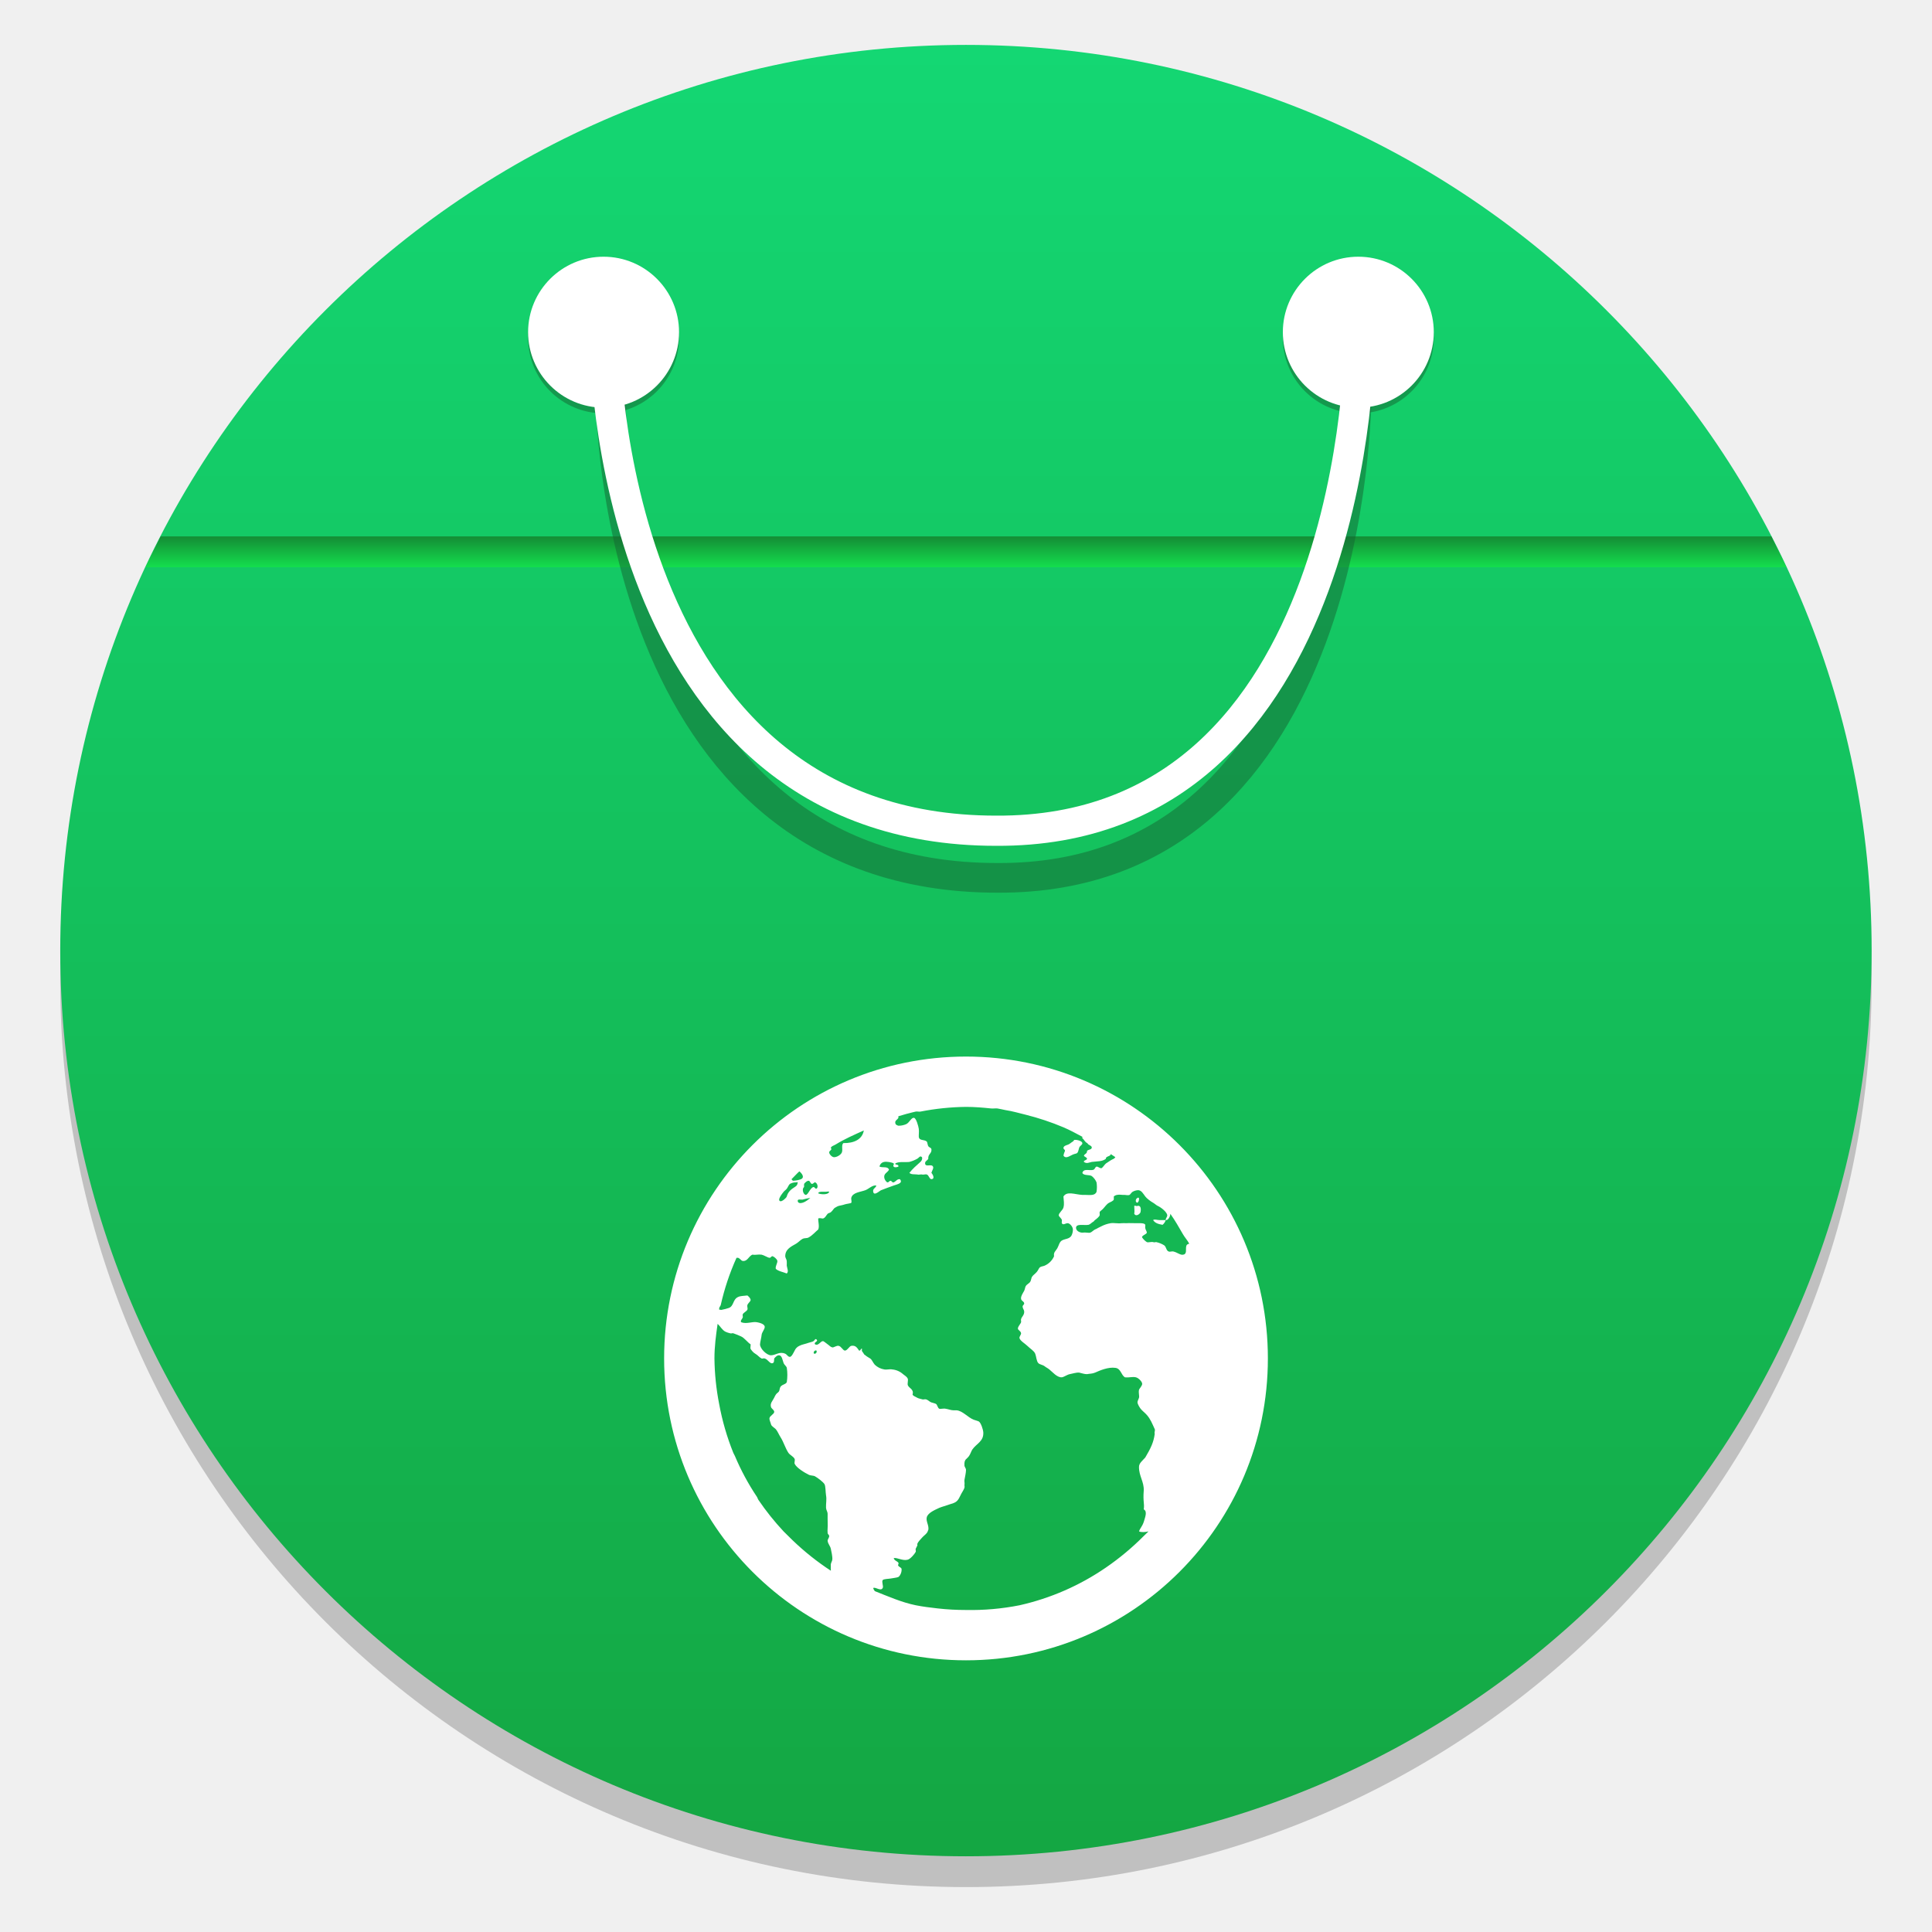
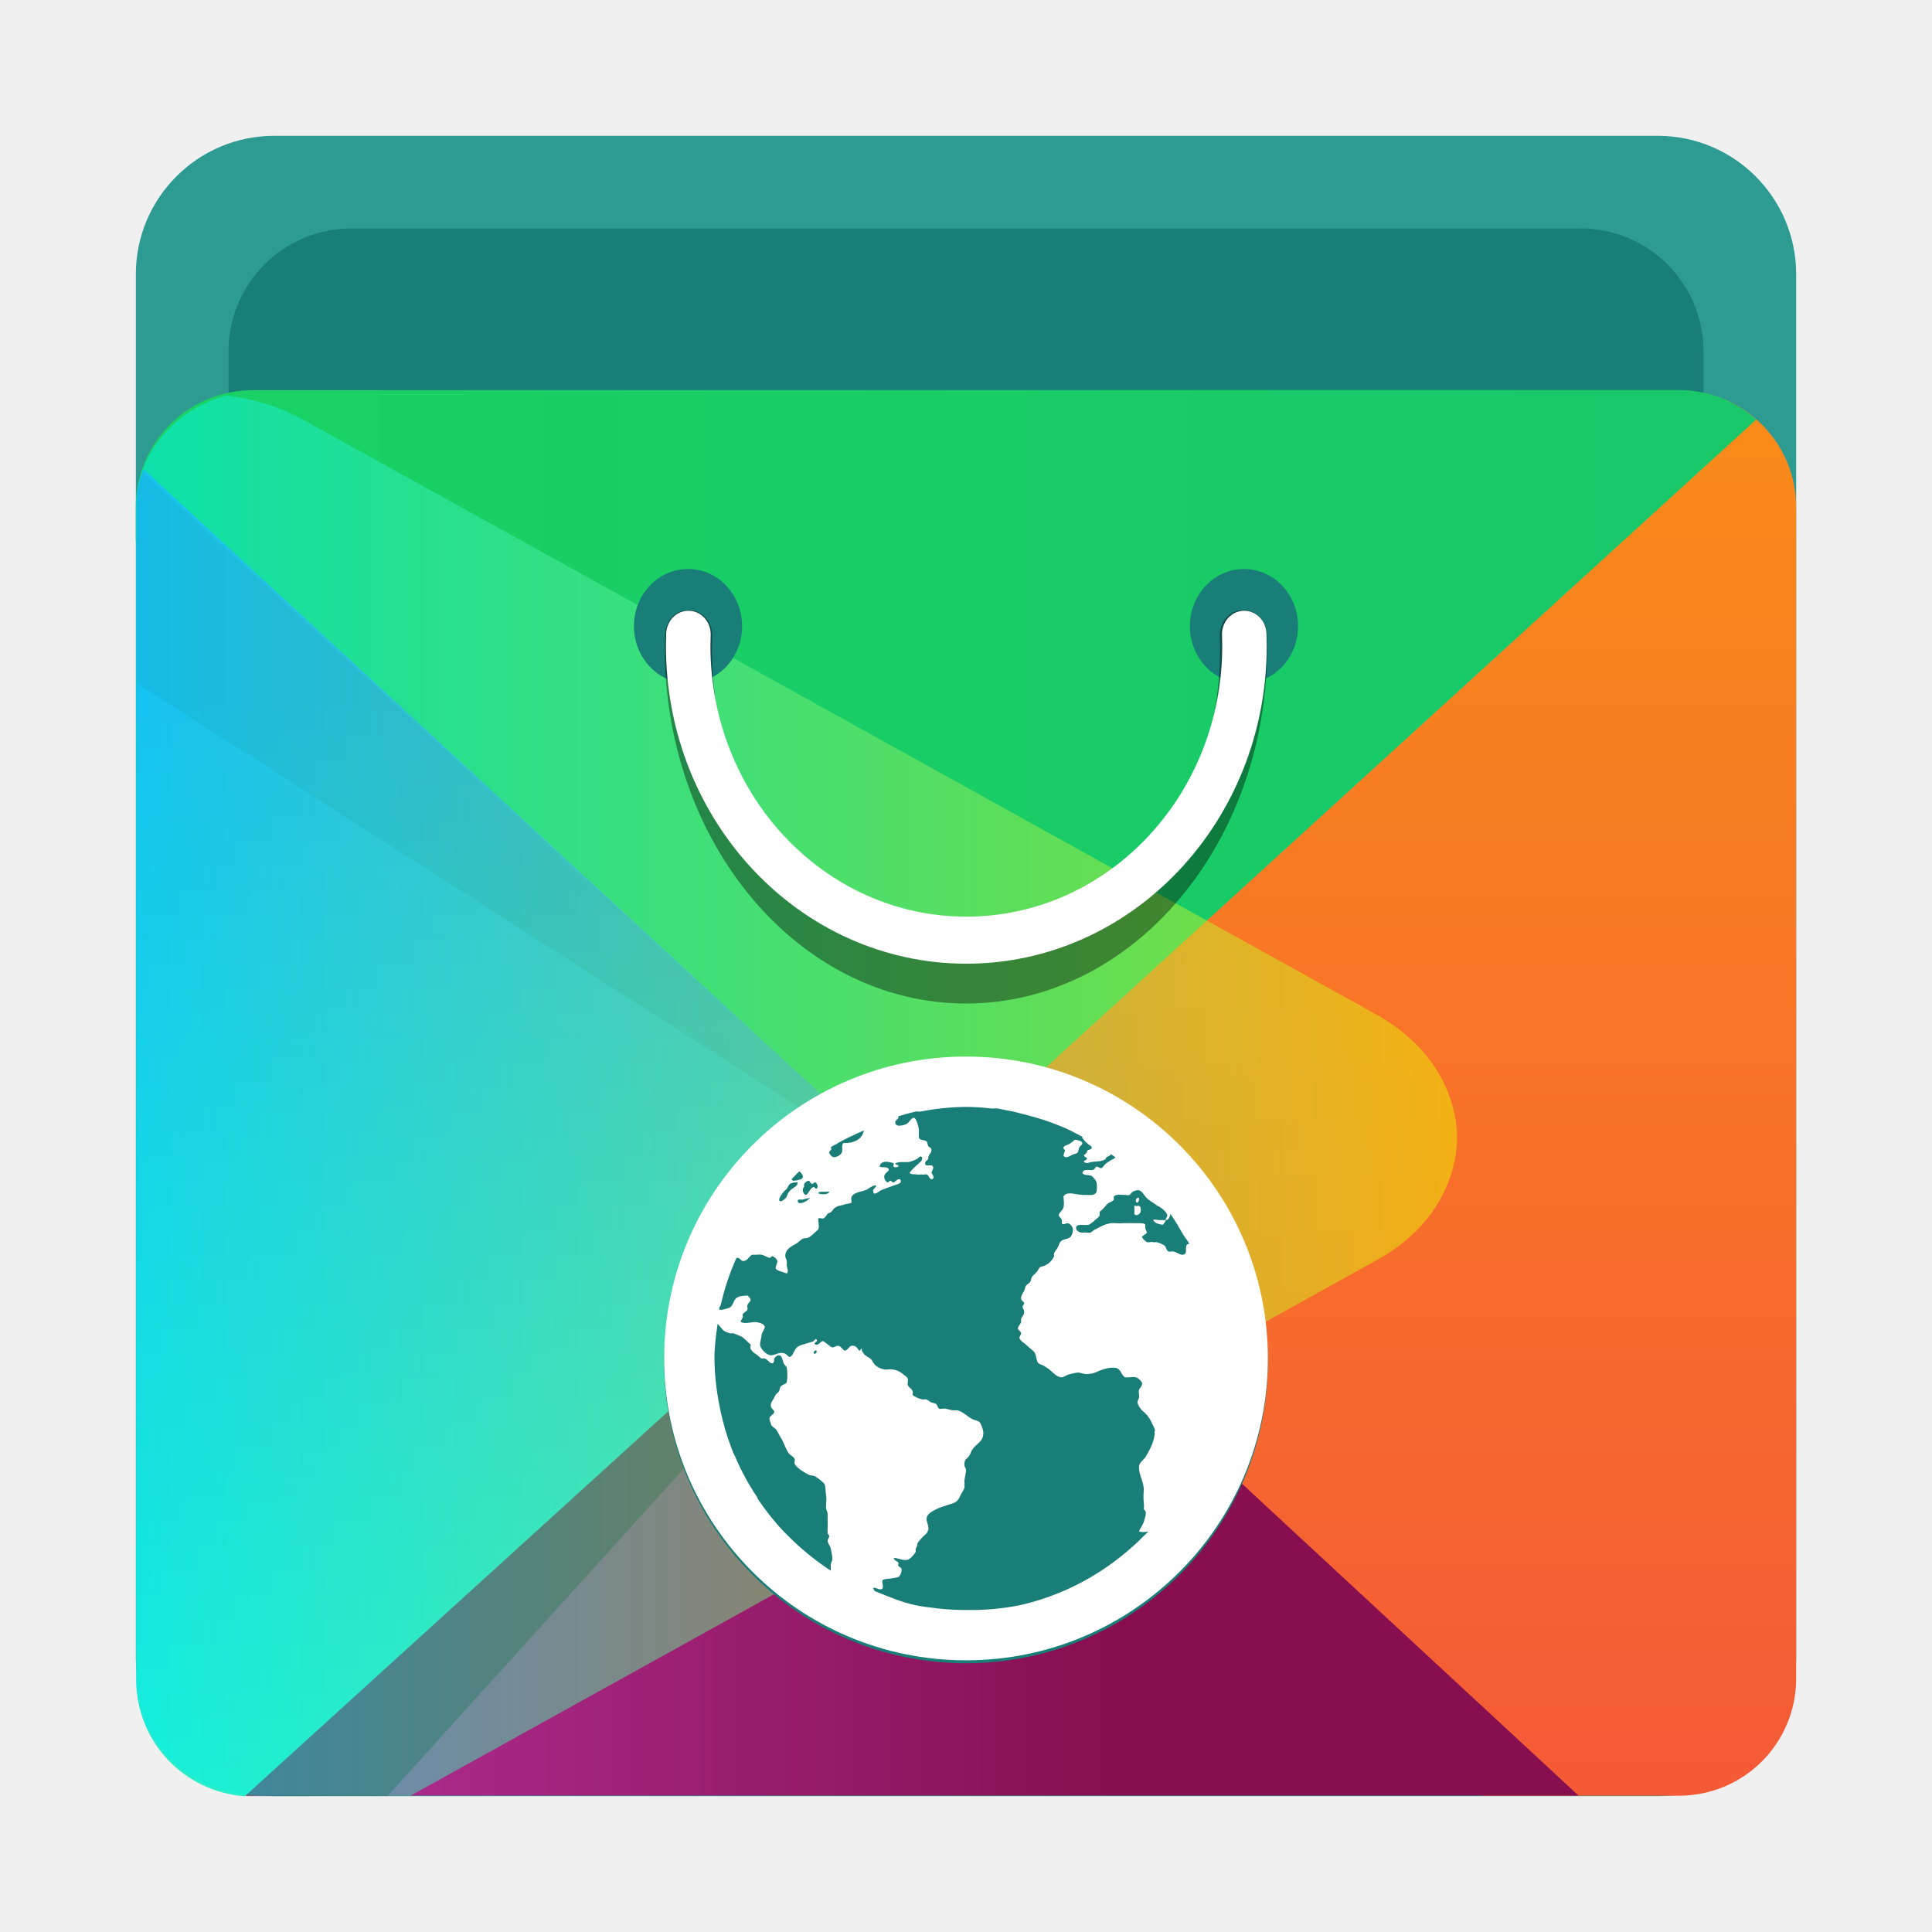
<svg xmlns="http://www.w3.org/2000/svg" id="svg16" version="1.1" height="64" width="64">
+   <g id="g967" transform="translate(84.43155,31.05101)">
+     <g transform="matrix(3.779602,0,0,3.779602,256.7061,36.25688)" id="g881">
+       <rect x="-89.067" y="-16.618" width="14.552" height="14.552" ry="1.214" fill="#2d9b91" id="rect877" />
+       <rect x="-88.255" y="-15.806" width="12.928" height="12.928" ry="1.078" fill="#197d78" stroke-width="0.888" id="rect879" />
+     </g>
+     <g transform="matrix(3.779602,0,0,3.779602,343.4506,-66.03314)" id="g897">
+       <path d="m -98.455,12.678 -6.705,6.953 4.947,5.363 h 1.719 c 0.569,0 1.028,-0.458 1.028,-1.027 v -10.265 c 0,-0.556 -0.438,-1.003 -0.989,-1.024 z" fill="url(#linearGradient1537)" stroke-width="0.828" id="path883" style="fill:url(#linearGradient1537)" />
+       <path d="m -105.16,19.631 -6.356,5.215 c 0.154,0.092 0.332,0.147 0.525,0.147 h 11.618 z" fill="url(#linearGradient1545)" stroke-width="0.546" id="path885" style="fill:url(#linearGradient1545)" />
+       <path d="m -110.99,12.675 c -0.569,0 -1.028,0.458 -1.028,1.027 v 0.285 l 6.858,5.644 7.344,-6.698 c -0.181,-0.159 -0.416,-0.259 -0.677,-0.259 z" fill="url(#linearGradient1529)" stroke-width="0.751" id="path887" style="fill:url(#linearGradient1529)" />
+       <path d="m -111.95,13.368 c -0.048,0.104 -0.064,0.224 -0.064,0.346 v 10.265 c 0,0.543 0.419,0.98 0.951,1.02 l 5.903,-5.366 z" fill="url(#linearGradient1493)" stroke-width="0.748" id="path889" style="fill:url(#linearGradient1493)" />
+       <path d="m -111.96,13.394 c -0.031,0.097 -0.049,0.2 -0.049,0.308 v 1.542 l 6.854,4.388 z" image-rendering="optimizeSpeed" opacity="0.1" stroke-width="0.914" id="path891" />
+       <path d="m -111.06,24.998 7.043,-6.404 -5.794,6.401 z" opacity="0.4" id="path893" />
+       <path d="m -111.23,12.723 c -0.454,0.127 -0.786,0.514 -0.786,0.979 v 10.264 c 0,0.569 0.492,1.028 1.103,1.028 h 1.303 l 8.466,-4.693 c 0.3,-0.165 0.505,-0.387 0.62,-0.661 0.114,-0.276 0.114,-0.552 0,-0.826 -0.114,-0.274 -0.32,-0.496 -0.616,-0.664 l -9.406,-5.213 c -0.214,-0.12 -0.443,-0.188 -0.683,-0.215 z" fill="url(#linearGradient1485)" image-rendering="optimizeSpeed" opacity="0.5" stroke-width="0.947" id="path895" style="fill:url(#linearGradient1485)" />
+     </g>
+     <g transform="matrix(2.786153,0,0,2.946657,239.5796,-57.24262)" id="g909">
+       <g transform="translate(25.397,15.435)" fill="#197d78" id="g903">
+         <circle cx="-133.51" cy="0.493" r="0.643" style="paint-order:stroke fill markers" id="circle899" />
+         <circle cx="-126.9" cy="0.493" r="0.643" style="paint-order:stroke fill markers" id="circle901" />
+       </g>
+       <path d="m -101.51,16.026 a 3.301,3.715 0 0 1 0.003,0.149 3.301,3.715 0 0 1 -3.301,3.715 3.301,3.715 0 0 1 -3.301,-3.715 3.301,3.715 0 0 1 0.003,-0.149" fill="none" opacity="0.4" stroke="#000000" stroke-dashoffset="0.421" stroke-linecap="round" stroke-width="0.56" id="path905" />
+       <path d="m -101.5,16.019 a 3.307,3.307 0 0 1 0.003,0.132 3.307,3.307 0 0 1 -3.307,3.307 3.307,3.307 0 0 1 -3.307,-3.307 3.307,3.307 0 0 1 0.003,-0.132" fill="none" stroke="#ffffff" stroke-dashoffset="0.421" stroke-linecap="round" stroke-width="0.529" id="path907" />
+     </g>
+   </g>
+   <circle cx="-1333.125" cy="-1272.69" r="0" fill="#5e4aa6" stroke-width="1" id="circle861-9" />
+   <circle cx="-233.578" cy="-7.196" r="0" fill="#5e4aa6" fill-rule="evenodd" stroke-width="1" id="circle879-1" />
  <defs id="defs20">
    <linearGradient id="b" x1="-6.147" x2="-6.147" y1="-137.82" y2="-100.78" gradientTransform="matrix(0.53033,0,0,0.53033,11.536,352.06)" gradientUnits="userSpaceOnUse">
      <stop stop-color="#14dc78" offset="0" id="stop849" />
      <stop stop-color="#14a03c" offset="1" id="stop851" />
    </linearGradient>
    <linearGradient id="a" x1="-6.174" x2="-6.174" y1="-126.08" y2="-126.7" gradientTransform="matrix(0.53033,0,0,0.53033,11.537,352.06)" gradientUnits="userSpaceOnUse">
      <stop stop-color="#14e650" offset="0" id="stop854" />
      <stop stop-color="#148232" offset="1" id="stop856" />
    </linearGradient>
+     <linearGradient id="linearGradient1485" x1="-112.01" x2="-101.23" y1="18.859" y2="18.859" gradientTransform="matrix(1.0736,0,0,1,8.2445,0)" gradientUnits="userSpaceOnUse">
+       <stop stop-color="#00f0f0" offset="0" id="stop848" />
+       <stop stop-color="#f0f000" offset="1" id="stop850" />
+     </linearGradient>
+     <linearGradient id="linearGradient1493" x1="-111.06" x2="-111.06" y1="15.413" y2="24.998" gradientUnits="userSpaceOnUse">
+       <stop stop-color="#2d96f0" offset="0" id="stop853" />
+       <stop stop-color="#28f0c8" offset="1" id="stop855" />
+     </linearGradient>
+     <linearGradient id="linearGradient1529" x1="-112.02" x2="-97.816" y1="16.153" y2="16.153" gradientUnits="userSpaceOnUse">
+       <stop stop-color="#19d264" offset="0" id="stop858" />
+       <stop stop-color="#19c869" offset="1" id="stop860" />
+     </linearGradient>
+     <linearGradient id="linearGradient1537" x1="-101.09" x2="-101.09" y1="24.823" y2="12.616" gradientUnits="userSpaceOnUse">
+       <stop stop-color="#f55a37" offset="0" id="stop863" />
+       <stop stop-color="#fa8c19" offset="1" id="stop865" />
+     </linearGradient>
+     <linearGradient id="linearGradient1545" x1="-111.51" x2="-103.44" y1="22.313" y2="22.313" gradientUnits="userSpaceOnUse">
+       <stop stop-color="#b4329b" offset="0" id="stop868" />
+       <stop stop-color="#870f50" offset="1" id="stop870" />
+     </linearGradient>
  </defs>
  <circle cx="-1248.694" cy="-1241.639" r="0" fill="#5e4aa6" stroke-width="1" id="circle861" />
-   <g stroke-width="0.14" id="g869" transform="matrix(3.779602,0,0,3.779602,-0.1020487,-1059.039)">
-     <circle cx="8.493" cy="288.8" r="7.938" opacity="0.2" id="circle863" />
-     <circle style="fill:url(#b)" cx="8.493" cy="288.53" r="7.938" fill="url(#b)" id="circle865" />
-     <path style="fill:url(#a)" d="m 1.435,284.9 c -0.045,0.089 -0.09,0.179 -0.132,0.27 h 14.38 C 15.643,285.079 15.595,284.989 15.552,284.9 Z" fill="url(#a)" id="path867" />
-   </g>
-   <circle cx="19.994" cy="11.193" r="2.5" fill="#146432" fill-rule="evenodd" opacity="0.5" stroke-width="1.182" id="circle871" />
-   <circle cx="44.996" cy="11.193" r="2.5" fill="#146432" fill-rule="evenodd" opacity="0.5" stroke-width="1.182" id="circle873" />
-   <path d="m 20.23,13.197 c 0,0 0.007,15.883 12.81,15.883 11.894,0.061 11.894,-15.883 11.894,-15.883" fill="none" opacity="0.5" stroke="#146432" stroke-width="0.983px" id="path875" />
-   <path d="m 20.034,11.269 c 0,0 0.007,16.25 12.966,16.25 C 45.039,27.582 45.039,11.269 45.039,11.269" fill="none" stroke="#ffffff" stroke-width="1px" id="path877" />
  <circle cx="-149.147" cy="23.855" r="0" fill="#5e4aa6" fill-rule="evenodd" stroke-width="1" id="circle879" />
-   <circle cx="19.994" cy="11.004" r="2.5" fill="#ffffff" fill-rule="evenodd" stroke-width="1.182" id="circle891" />
-   <circle cx="44.996" cy="11.004" r="2.5" fill="#ffffff" fill-rule="evenodd" stroke-width="1.182" id="circle893" />
+   <circle style="fill:#197d78;fill-opacity:1;stroke-width:1.837;stroke-linecap:round" id="path987" cx="32" cy="45.097" r="10" />
  <path style="stroke-width:0.833" d="m 32,35 a 10,10 0 1 0 0,20 10,10 0 0 0 0,-20 z m 0,1.667 c 0.288,0 0.553,0.023 0.833,0.052 0.067,0.007 0.142,-0.008 0.208,0 0.088,0.012 0.173,0.038 0.26,0.053 0.24,0.037 0.445,0.098 0.678,0.155 0.427,0.107 0.85,0.248 1.25,0.417 0.218,0.093 0.415,0.202 0.625,0.313 v 0.052 C 35.902,37.73 35.928,37.82 36.01,37.865 c 0.03,0.017 0.025,0.037 0.053,0.052 0.047,0.027 0.113,0.057 0.103,0.105 -0.013,0.067 -0.11,0.052 -0.157,0.103 0.007,0.097 -0.078,0.092 -0.103,0.157 0.015,0.042 0.097,0.053 0.103,0.103 -0.008,0.053 -0.123,0.05 -0.103,0.105 0.09,0.07 0.175,0.017 0.26,0 C 36.353,38.467 36.52,38.48 36.635,38.385 36.62,38.297 36.802,38.31 36.792,38.23 36.84,38.263 36.9,38.297 36.948,38.333 36.93,38.35 36.915,38.377 36.895,38.385 c -0.033,0.017 -0.072,0.033 -0.103,0.053 L 36.635,38.542 c -0.038,0.027 -0.117,0.157 -0.155,0.157 -0.05,0 -0.122,-0.063 -0.157,-0.053 -0.05,0.017 -0.048,0.085 -0.105,0.105 -0.11,0.04 -0.327,-0.06 -0.363,0.105 0.047,0.095 0.228,0.05 0.312,0.103 a 0.517,0.517 0 0 1 0.157,0.208 0.983,0.983 0 0 1 0,0.313 c -0.052,0.133 -0.212,0.105 -0.365,0.103 h -0.105 C 35.597,39.567 35.345,39.45 35.228,39.635 c 0.008,0.142 0.033,0.242 0,0.365 -0.022,0.09 -0.16,0.183 -0.155,0.26 0,0.04 0.093,0.1 0.103,0.157 0.007,0.03 -0.013,0.075 0,0.105 0.043,0.082 0.133,-0.017 0.208,0 0.073,0.017 0.157,0.125 0.157,0.208 A 0.433,0.433 0 0 1 35.49,40.938 c -0.073,0.11 -0.208,0.095 -0.313,0.155 -0.087,0.05 -0.103,0.175 -0.155,0.262 -0.055,0.093 -0.127,0.127 -0.105,0.26 a 0.608,0.608 0 0 1 -0.313,0.312 c -0.045,0.02 -0.113,0.023 -0.155,0.053 -0.033,0.023 -0.058,0.102 -0.105,0.155 -0.058,0.067 -0.123,0.107 -0.155,0.157 C 34.163,42.33 34.16,42.395 34.135,42.448 c -0.037,0.07 -0.11,0.085 -0.155,0.155 -0.022,0.033 -0.03,0.113 -0.053,0.157 -0.053,0.097 -0.113,0.177 -0.103,0.262 0.008,0.08 0.1,0.083 0.103,0.155 0.005,0.04 -0.053,0.06 -0.052,0.105 0.002,0.063 0.047,0.105 0.052,0.155 0.012,0.123 -0.08,0.177 -0.103,0.262 -0.012,0.04 0.01,0.07 0,0.103 -0.02,0.062 -0.103,0.135 -0.105,0.208 0,0.052 0.1,0.083 0.105,0.157 0.003,0.048 -0.062,0.11 -0.053,0.157 0.018,0.09 0.192,0.19 0.262,0.26 0.095,0.095 0.218,0.16 0.26,0.26 0.035,0.085 0.04,0.25 0.105,0.313 0.047,0.047 0.147,0.053 0.208,0.103 0.057,0.045 0.093,0.055 0.155,0.105 0.102,0.08 0.255,0.272 0.417,0.26 0.085,-0.017 0.167,-0.087 0.262,-0.105 0.098,-0.017 0.212,-0.06 0.312,-0.05 0.077,0.017 0.18,0.055 0.26,0.05 0.083,-0.017 0.167,-0.01 0.262,-0.05 0.165,-0.073 0.437,-0.192 0.677,-0.158 0.183,0.027 0.183,0.232 0.312,0.313 0.147,0.017 0.248,-0.028 0.365,0 0.088,0.022 0.2,0.138 0.208,0.208 0.008,0.072 -0.095,0.163 -0.105,0.208 -0.022,0.097 0.017,0.2 0,0.26 -0.013,0.05 -0.053,0.108 -0.05,0.157 0,0.043 0.058,0.15 0.103,0.208 0.055,0.07 0.142,0.133 0.208,0.208 0.122,0.14 0.175,0.283 0.26,0.468 0.022,0.047 -0.02,0.097 0,0.157 -0.037,0.28 -0.13,0.472 -0.313,0.782 -0.085,0.1 -0.21,0.187 -0.208,0.312 -0.005,0.3 0.17,0.492 0.157,0.782 -0.03,0.39 0.03,0.417 0,0.625 0.133,0.067 0.038,0.278 0,0.417 -0.057,0.165 -0.123,0.202 -0.155,0.313 0.088,0.038 0.213,0.022 0.312,0 L 37.885,50.885 a 8.672,8.672 0 0 1 -1.25,1.042 8.233,8.233 0 0 1 -2.863,1.25 A 8.308,8.308 0 0 1 32,53.333 c -0.317,0 -0.63,-0.017 -0.938,-0.052 -0.243,-0.028 -0.49,-0.057 -0.728,-0.105 -0.472,-0.097 -0.915,-0.295 -1.355,-0.468 -0.015,-0.028 -0.055,-0.07 -0.05,-0.105 0.085,-0.037 0.248,0.123 0.312,0 0.032,-0.058 -0.042,-0.2 0,-0.26 0.03,-0.04 0.198,-0.04 0.26,-0.052 0.088,-0.017 0.21,-0.028 0.26,-0.052 0.055,-0.035 0.115,-0.158 0.105,-0.262 -0.005,-0.048 -0.067,-0.06 -0.105,-0.103 -0.032,-0.037 0.022,-0.07 0,-0.105 -0.04,-0.058 -0.138,-0.07 -0.155,-0.155 0.12,-0.023 0.295,0.1 0.467,0.052 0.083,-0.023 0.223,-0.183 0.262,-0.26 0.012,-0.023 -0.013,-0.075 0,-0.105 0.015,-0.03 0.047,-0.087 0.052,-0.103 0.012,-0.045 -0.01,-0.023 0,-0.053 0.03,-0.083 0.107,-0.147 0.157,-0.208 0.038,-0.047 0.122,-0.107 0.157,-0.155 0.04,-0.052 0.025,-0.058 0.052,-0.105 0.025,-0.15 -0.088,-0.283 -0.052,-0.417 0.04,-0.15 0.272,-0.243 0.417,-0.312 0.05,-0.023 0.113,-0.038 0.155,-0.053 0.1,-0.033 0.22,-0.07 0.313,-0.103 0.157,-0.057 0.183,-0.17 0.26,-0.313 0.037,-0.067 0.098,-0.158 0.105,-0.208 0.007,-0.043 -0.008,-0.052 0,-0.103 0.008,-0.048 -0.013,-0.1 0,-0.157 C 31.965,48.938 32,48.777 32,48.698 c 0,-0.067 -0.05,-0.097 -0.052,-0.157 -0.012,-0.217 0.077,-0.195 0.155,-0.313 0.04,-0.058 0.077,-0.167 0.105,-0.208 0.135,-0.2 0.382,-0.268 0.365,-0.572 -0.007,-0.1 -0.083,-0.333 -0.157,-0.365 -0.042,-0.018 -0.095,-0.03 -0.157,-0.052 -0.197,-0.073 -0.367,-0.297 -0.572,-0.313 h -0.105 c -0.08,0 -0.17,-0.04 -0.26,-0.052 -0.057,-0.017 -0.175,0.017 -0.208,0 -0.052,-0.025 -0.063,-0.128 -0.105,-0.157 -0.033,-0.023 -0.105,-0.033 -0.155,-0.052 -0.083,-0.03 -0.113,-0.098 -0.208,-0.105 -0.03,0 -0.072,0.017 -0.105,0 -0.052,-0.017 -0.108,-0.022 -0.157,-0.05 -0.06,-0.038 -0.13,-0.053 -0.155,-0.105 0.055,-0.18 -0.12,-0.208 -0.157,-0.313 -0.017,-0.048 0.017,-0.165 0,-0.208 -0.022,-0.062 -0.088,-0.103 -0.157,-0.155 a 0.623,0.623 0 0 0 -0.365,-0.157 c -0.077,-0.017 -0.168,0.017 -0.26,0 A 0.593,0.593 0 0 1 28.978,45.208 c -0.07,-0.082 -0.093,-0.17 -0.155,-0.208 -0.058,-0.037 -0.117,-0.067 -0.157,-0.105 -0.018,-0.017 -0.035,-0.013 -0.052,-0.05 -0.03,-0.063 -0.09,-0.083 -0.053,-0.158 -0.067,-0.033 -0.032,0.065 -0.103,0.053 -0.065,-0.092 -0.113,-0.183 -0.26,-0.157 -0.067,0.017 -0.13,0.155 -0.208,0.157 -0.067,0 -0.123,-0.143 -0.208,-0.157 -0.067,-0.017 -0.163,0.06 -0.208,0.052 -0.072,-0.017 -0.092,-0.06 -0.157,-0.103 -0.048,-0.033 -0.13,-0.107 -0.157,-0.105 -0.083,0 -0.145,0.167 -0.26,0.105 -0.057,-0.072 0.118,-0.09 0.052,-0.157 -0.05,-0.048 -0.063,0.028 -0.103,0.052 -0.047,0.03 -0.105,0.033 -0.157,0.053 -0.115,0.043 -0.223,0.055 -0.313,0.103 a 0.308,0.308 0 0 0 -0.155,0.157 c -0.038,0.07 -0.098,0.205 -0.157,0.208 -0.07,0 -0.093,-0.077 -0.157,-0.105 -0.192,-0.083 -0.31,0.05 -0.468,0.053 -0.147,0 -0.372,-0.227 -0.365,-0.367 0.005,-0.083 0.043,-0.207 0.053,-0.312 0.008,-0.083 0.102,-0.183 0.103,-0.26 0.002,-0.103 -0.193,-0.145 -0.26,-0.157 -0.157,-0.028 -0.343,0.07 -0.522,0 -0.033,-0.057 0.033,-0.1 0.053,-0.155 0.012,-0.03 -0.012,-0.07 0,-0.105 0.018,-0.053 0.13,-0.1 0.155,-0.157 0.018,-0.043 -0.017,-0.1 0,-0.155 0.022,-0.06 0.1,-0.113 0.105,-0.157 0.007,-0.057 -0.06,-0.12 -0.105,-0.157 -0.138,0.017 -0.233,0.012 -0.312,0.052 -0.18,0.083 -0.132,0.308 -0.313,0.365 A 1.523,1.523 0 0 1 23.927,43.385 c -0.03,0.017 -0.07,-0.003 -0.103,0 0.003,-0.017 -0.003,-0.033 0,-0.052 0.007,-0.038 0.043,-0.067 0.052,-0.105 a 8.183,8.183 0 0 1 0.522,-1.562 h 0.05 c 0.065,0.017 0.103,0.1 0.158,0.105 0.152,0.017 0.185,-0.142 0.312,-0.208 0.13,0.017 0.195,-0.017 0.313,0 0.08,0.017 0.197,0.097 0.26,0.103 0.053,0 0.053,-0.058 0.103,-0.052 0.05,0.017 0.148,0.095 0.157,0.155 0.008,0.075 -0.073,0.178 -0.052,0.262 0.078,0.08 0.253,0.108 0.363,0.155 0.073,-0.062 0.012,-0.173 0,-0.26 0,-0.038 0.005,-0.12 0,-0.155 -0.007,-0.06 -0.05,-0.105 -0.05,-0.157 0,-0.238 0.203,-0.323 0.363,-0.417 0.068,-0.04 0.148,-0.127 0.208,-0.157 C 26.668,41 26.722,41.03 26.792,40.99 26.918,40.918 27.007,40.81 27.105,40.728 27.15,40.62 27.1,40.472 27.105,40.365 c 0.045,-0.028 0.107,0 0.155,0 0.077,-0.017 0.113,-0.113 0.157,-0.157 0.025,-0.025 0.073,-0.027 0.105,-0.052 0.075,-0.06 0.088,-0.13 0.155,-0.157 a 0.433,0.433 0 0 1 0.105,-0.052 C 27.832,39.932 27.91,39.925 27.99,39.895 c 0.05,-0.017 0.188,-0.03 0.208,-0.05 0.025,-0.027 -0.007,-0.12 0,-0.158 0.04,-0.187 0.3,-0.197 0.468,-0.26 0.117,-0.043 0.233,-0.178 0.365,-0.155 -0.025,0.09 -0.127,0.1 -0.105,0.208 0.028,0.15 0.208,-0.032 0.262,-0.053 0.1,-0.043 0.283,-0.105 0.417,-0.155 0.117,-0.042 0.317,-0.075 0.208,-0.208 -0.092,-0.017 -0.13,0.07 -0.208,0.103 C 29.55,39.183 29.547,39.12 29.5,39.115 c -0.045,0 -0.058,0.06 -0.105,0.052 -0.045,-0.017 -0.097,-0.1 -0.103,-0.157 -0.018,-0.14 0.1,-0.157 0.157,-0.26 C 29.41,38.623 29.242,38.695 29.135,38.645 a 0.188,0.188 0 0 1 0.157,-0.155 c 0.072,-0.017 0.27,0.013 0.313,0.052 0.025,0.022 -0.038,0.07 0,0.105 0.043,0.038 0.1,0.017 0.155,0 0.02,-0.095 -0.12,-0.043 -0.103,-0.105 C 29.77,38.468 29.987,38.508 30.125,38.49 a 1.133,1.133 0 0 0 0.26,-0.105 c 0.067,-0.038 0.087,-0.115 0.157,-0.052 0.02,0.068 -0.013,0.12 -0.052,0.157 -0.128,0.113 -0.265,0.233 -0.365,0.363 0.062,0.06 0.157,0.042 0.26,0.053 0.04,0.017 0.115,-0.008 0.157,0 0.05,0.017 0.117,-0.017 0.157,0 0.07,0.017 0.087,0.155 0.155,0.155 0.113,0 0.067,-0.133 0,-0.208 0.02,-0.078 0.082,-0.152 0.053,-0.208 -0.052,-0.103 -0.25,0.032 -0.262,-0.103 -0.005,-0.083 0.075,-0.093 0.105,-0.157 -0.013,-0.16 0.12,-0.167 0.105,-0.312 -0.008,-0.06 -0.063,-0.048 -0.105,-0.105 -0.022,-0.03 -0.027,-0.133 -0.052,-0.155 -0.087,-0.073 -0.25,-0.017 -0.262,-0.157 -0.003,-0.083 0.012,-0.172 0,-0.262 -0.012,-0.083 -0.083,-0.347 -0.155,-0.363 -0.093,-0.02 -0.15,0.155 -0.262,0.208 a 0.627,0.627 0 0 1 -0.26,0.052 c -0.04,-0.017 -0.1,-0.025 -0.103,-0.105 -0.007,-0.07 0.078,-0.1 0.103,-0.155 0.007,-0.013 -0.003,-0.033 0,-0.053 0.122,-0.033 0.242,-0.075 0.365,-0.103 0.07,-0.017 0.138,-0.038 0.208,-0.052 0.05,-0.01 0.107,0.008 0.157,0 A 8.35,8.35 0 0 1 32,36.667 Z m -3.385,0.782 c -0.053,0.303 -0.338,0.425 -0.678,0.417 -0.075,0.073 -0.01,0.21 -0.05,0.312 C 27.85,38.262 27.71,38.34 27.625,38.333 c -0.062,0 -0.157,-0.098 -0.157,-0.157 0,-0.072 0.115,-0.073 0.053,-0.155 0.002,-0.017 0.033,-0.037 0.05,-0.053 0.035,-0.02 0.072,-0.032 0.105,-0.052 C 27.978,37.73 28.288,37.595 28.615,37.448 Z M 35.593,37.76 c -0.03,0.017 -0.025,0.037 -0.052,0.053 -0.063,0.038 -0.108,0.085 -0.157,0.103 -0.067,0.025 -0.145,0.042 -0.155,0.105 -0.008,0.05 0.053,0.055 0.05,0.103 -0.023,0.062 -0.037,0.082 -0.05,0.157 0.083,0.138 0.258,-0.032 0.363,-0.053 0.047,-0.017 0.08,-0.012 0.105,-0.05 0.028,-0.047 0.03,-0.093 0.052,-0.158 0.023,-0.07 0.113,-0.093 0.105,-0.155 -0.007,-0.062 -0.158,-0.113 -0.262,-0.105 z M 26.48,38.802 c 0.078,0.063 0.19,0.2 0.05,0.262 a 0.86,0.86 0 0 1 -0.258,0.05 c -0.017,0 -0.038,-0.038 -0.053,-0.05 C 26.305,38.98 26.39,38.882 26.48,38.802 Z M 26.792,39.115 c 0.04,0 0.057,0.1 0.105,0.103 0.045,0 0.077,-0.058 0.103,-0.052 0.07,0.018 0.118,0.157 0.052,0.208 -0.055,0.017 -0.063,-0.058 -0.103,-0.052 -0.113,0.02 -0.177,0.267 -0.262,0.26 -0.08,-0.017 -0.133,-0.202 -0.05,-0.26 0,-0.05 -0.005,-0.053 0,-0.105 C 26.66,39.188 26.725,39.11 26.792,39.115 Z M 26.375,39.167 c 0.023,0 0.043,-0.017 0.052,0 -0.012,0.088 -0.035,0.115 -0.103,0.157 -0.118,0.072 -0.222,0.16 -0.262,0.312 -0.012,0.045 -0.15,0.167 -0.208,0.157 -0.132,-0.028 0.075,-0.275 0.105,-0.313 0.033,-0.042 0.067,-0.055 0.105,-0.103 C 26.1,39.328 26.13,39.245 26.167,39.218 A 0.41,0.41 0 0 1 26.375,39.167 Z m 11.302,0.26 c 0.133,-0.017 0.2,0.13 0.262,0.208 0.05,0.067 0.178,0.163 0.26,0.208 0.047,0.025 0.103,0.082 0.155,0.105 0.108,0.048 0.308,0.205 0.313,0.312 0.002,0.053 -0.06,0.107 -0.052,0.157 0.082,0.017 0.153,-0.127 0.155,-0.208 0.153,0.217 0.285,0.447 0.417,0.677 0.063,0.11 0.15,0.2 0.208,0.313 -0.073,0.022 -0.092,0.033 -0.103,0.103 -0.017,0.093 0.035,0.245 -0.105,0.262 -0.087,0.017 -0.19,-0.077 -0.312,-0.105 -0.05,-0.017 -0.117,0.017 -0.157,0 -0.092,-0.03 -0.077,-0.153 -0.155,-0.208 a 0.835,0.835 0 0 0 -0.262,-0.105 c -0.045,0 -0.057,0.017 -0.103,0 -0.057,-0.017 -0.162,0.023 -0.208,0 A 0.535,0.535 0 0 1 37.833,40.99 C 37.815,40.928 37.987,40.885 37.99,40.833 c 0.003,-0.04 -0.045,-0.095 -0.053,-0.157 -0.005,-0.037 0.008,-0.078 0,-0.103 C 37.925,40.53 37.85,40.523 37.782,40.52 H 37.625 c -0.073,0 -0.222,-0.007 -0.313,0 -0.055,0 -0.103,-0.005 -0.155,0 -0.145,0.017 -0.252,-0.017 -0.365,0 a 1.047,1.047 0 0 0 -0.313,0.105 L 36.375,40.677 A 0.685,0.685 0 0 1 36.27,40.73 c -0.045,0.022 -0.11,0.09 -0.155,0.103 -0.067,0.017 -0.143,-0.017 -0.262,0 -0.083,0 -0.205,-0.055 -0.208,-0.157 0,-0.155 0.272,-0.075 0.417,-0.103 0.055,-0.017 0.09,-0.065 0.157,-0.105 0.033,-0.017 0.023,-0.032 0.053,-0.052 0.05,-0.035 0.147,-0.117 0.155,-0.157 0.007,-0.037 -0.005,-0.075 0,-0.103 0.007,-0.035 0.06,-0.058 0.105,-0.105 0.07,-0.07 0.122,-0.163 0.208,-0.208 0.058,-0.03 0.128,-0.055 0.155,-0.103 0.007,-0.053 0,-0.055 0,-0.105 A 0.217,0.217 0 0 1 37,39.583 c 0.09,-0.02 0.155,0.005 0.26,0 0.045,0 0.108,0.022 0.157,0 0.04,-0.027 0.063,-0.083 0.105,-0.105 a 0.412,0.412 0 0 1 0.155,-0.05 z m 0.938,0.99 h -0.208 c -0.073,0 -0.167,-0.038 -0.208,0 0.062,0.1 0.173,0.132 0.312,0.157 a 0.322,0.322 0 0 0 0.105,-0.157 z M 27.208,39.478 H 27.365 c 0.042,0 0.087,-0.017 0.103,0 -0.027,0.11 -0.278,0.093 -0.363,0.053 0.003,-0.042 0.05,-0.047 0.103,-0.053 z m -0.365,0.208 c -0.072,0.053 -0.145,0.122 -0.26,0.157 -0.063,0.02 -0.145,0.018 -0.157,-0.052 -0.013,-0.087 0.1,-0.043 0.157,-0.052 0.073,-0.017 0.175,-0.05 0.26,-0.053 z m 10.833,0 c -0.055,0.018 -0.082,0.14 0,0.157 C 37.715,39.82 37.74,39.76 37.73,39.688 c -0.022,-0.023 -0.037,-0.017 -0.053,0 z m -0.103,0.262 c 0,0.093 0.017,0.178 0,0.26 0.053,0.103 0.182,0.017 0.208,-0.052 0.032,-0.173 -0.025,-0.23 -0.105,-0.208 -0.027,0.017 -0.075,-0.022 -0.103,0 z M 23.77,43.853 c 0.095,0.085 0.15,0.205 0.262,0.262 a 0.782,0.782 0 0 0 0.155,0.052 c 0.045,0.017 0.063,-0.013 0.105,0 0.088,0.03 0.19,0.072 0.26,0.105 0.107,0.047 0.222,0.207 0.313,0.26 0.005,0.053 -0.017,0.117 0,0.155 0.043,0.058 0.085,0.117 0.155,0.157 0.085,0.047 0.13,0.12 0.208,0.157 0.028,0.017 0.062,-0.017 0.105,0 0.11,0.033 0.167,0.183 0.26,0.157 C 25.655,45.138 25.637,45.06 25.647,45 c 0.042,-0.045 0.09,-0.105 0.155,-0.105 0.103,0 0.118,0.16 0.157,0.262 0.022,0.057 0.09,0.095 0.105,0.155 a 1.572,1.572 0 0 1 0,0.47 c -0.027,0.077 -0.145,0.072 -0.208,0.155 -0.03,0.04 -0.03,0.128 -0.053,0.157 -0.04,0.05 -0.073,0.058 -0.103,0.105 A 0.748,0.748 0 0 0 25.645,46.302 C 25.595,46.408 25.5,46.485 25.542,46.615 c 0.017,0.05 0.105,0.093 0.105,0.155 0,0.073 -0.145,0.128 -0.157,0.208 -0.008,0.058 0.033,0.132 0.052,0.208 0.013,0.058 0.122,0.118 0.157,0.157 0.058,0.067 0.102,0.178 0.155,0.262 0.105,0.162 0.158,0.362 0.262,0.52 0.055,0.082 0.172,0.122 0.208,0.208 0.017,0.043 -0.017,0.117 0,0.157 0.06,0.133 0.333,0.298 0.468,0.363 0.063,0.033 0.15,0.02 0.208,0.053 0.088,0.05 0.267,0.183 0.313,0.26 0.038,0.07 0.032,0.253 0.05,0.365 0.027,0.147 -0.005,0.258 0,0.417 0.007,0.087 0.053,0.122 0.053,0.208 v 0.155 c -0.002,0.103 0.008,0.208 0,0.313 a 0.997,0.997 0 0 0 0,0.157 c 0.005,0.05 0.05,0.057 0.052,0.103 0.003,0.05 -0.057,0.118 -0.052,0.157 0.012,0.105 0.083,0.163 0.105,0.26 0.017,0.077 0.062,0.273 0.05,0.365 -0.005,0.048 -0.043,0.1 -0.05,0.157 -0.005,0.043 0.005,0.063 0,0.103 -0.005,0.038 0.008,0.073 0,0.105 -0.053,-0.033 -0.105,-0.07 -0.157,-0.105 A 8.672,8.672 0 0 1 26.115,50.885 L 25.958,50.73 A 8.667,8.667 0 0 1 25.125,49.688 c -0.023,-0.033 -0.03,-0.072 -0.052,-0.105 a 8.04,8.04 0 0 1 -0.73,-1.355 c -0.015,-0.033 -0.037,-0.067 -0.052,-0.103 A 8.365,8.365 0 0 1 23.823,46.51 8.35,8.35 0 0 1 23.667,45 c 0,-0.397 0.05,-0.765 0.105,-1.147 z M 27,44.74 c 0.08,-0.037 0.065,0.092 0,0.103 C 26.938,44.86 26.94,44.77 27,44.74 Z" fill="#ffffff" id="path904" />
</svg>
